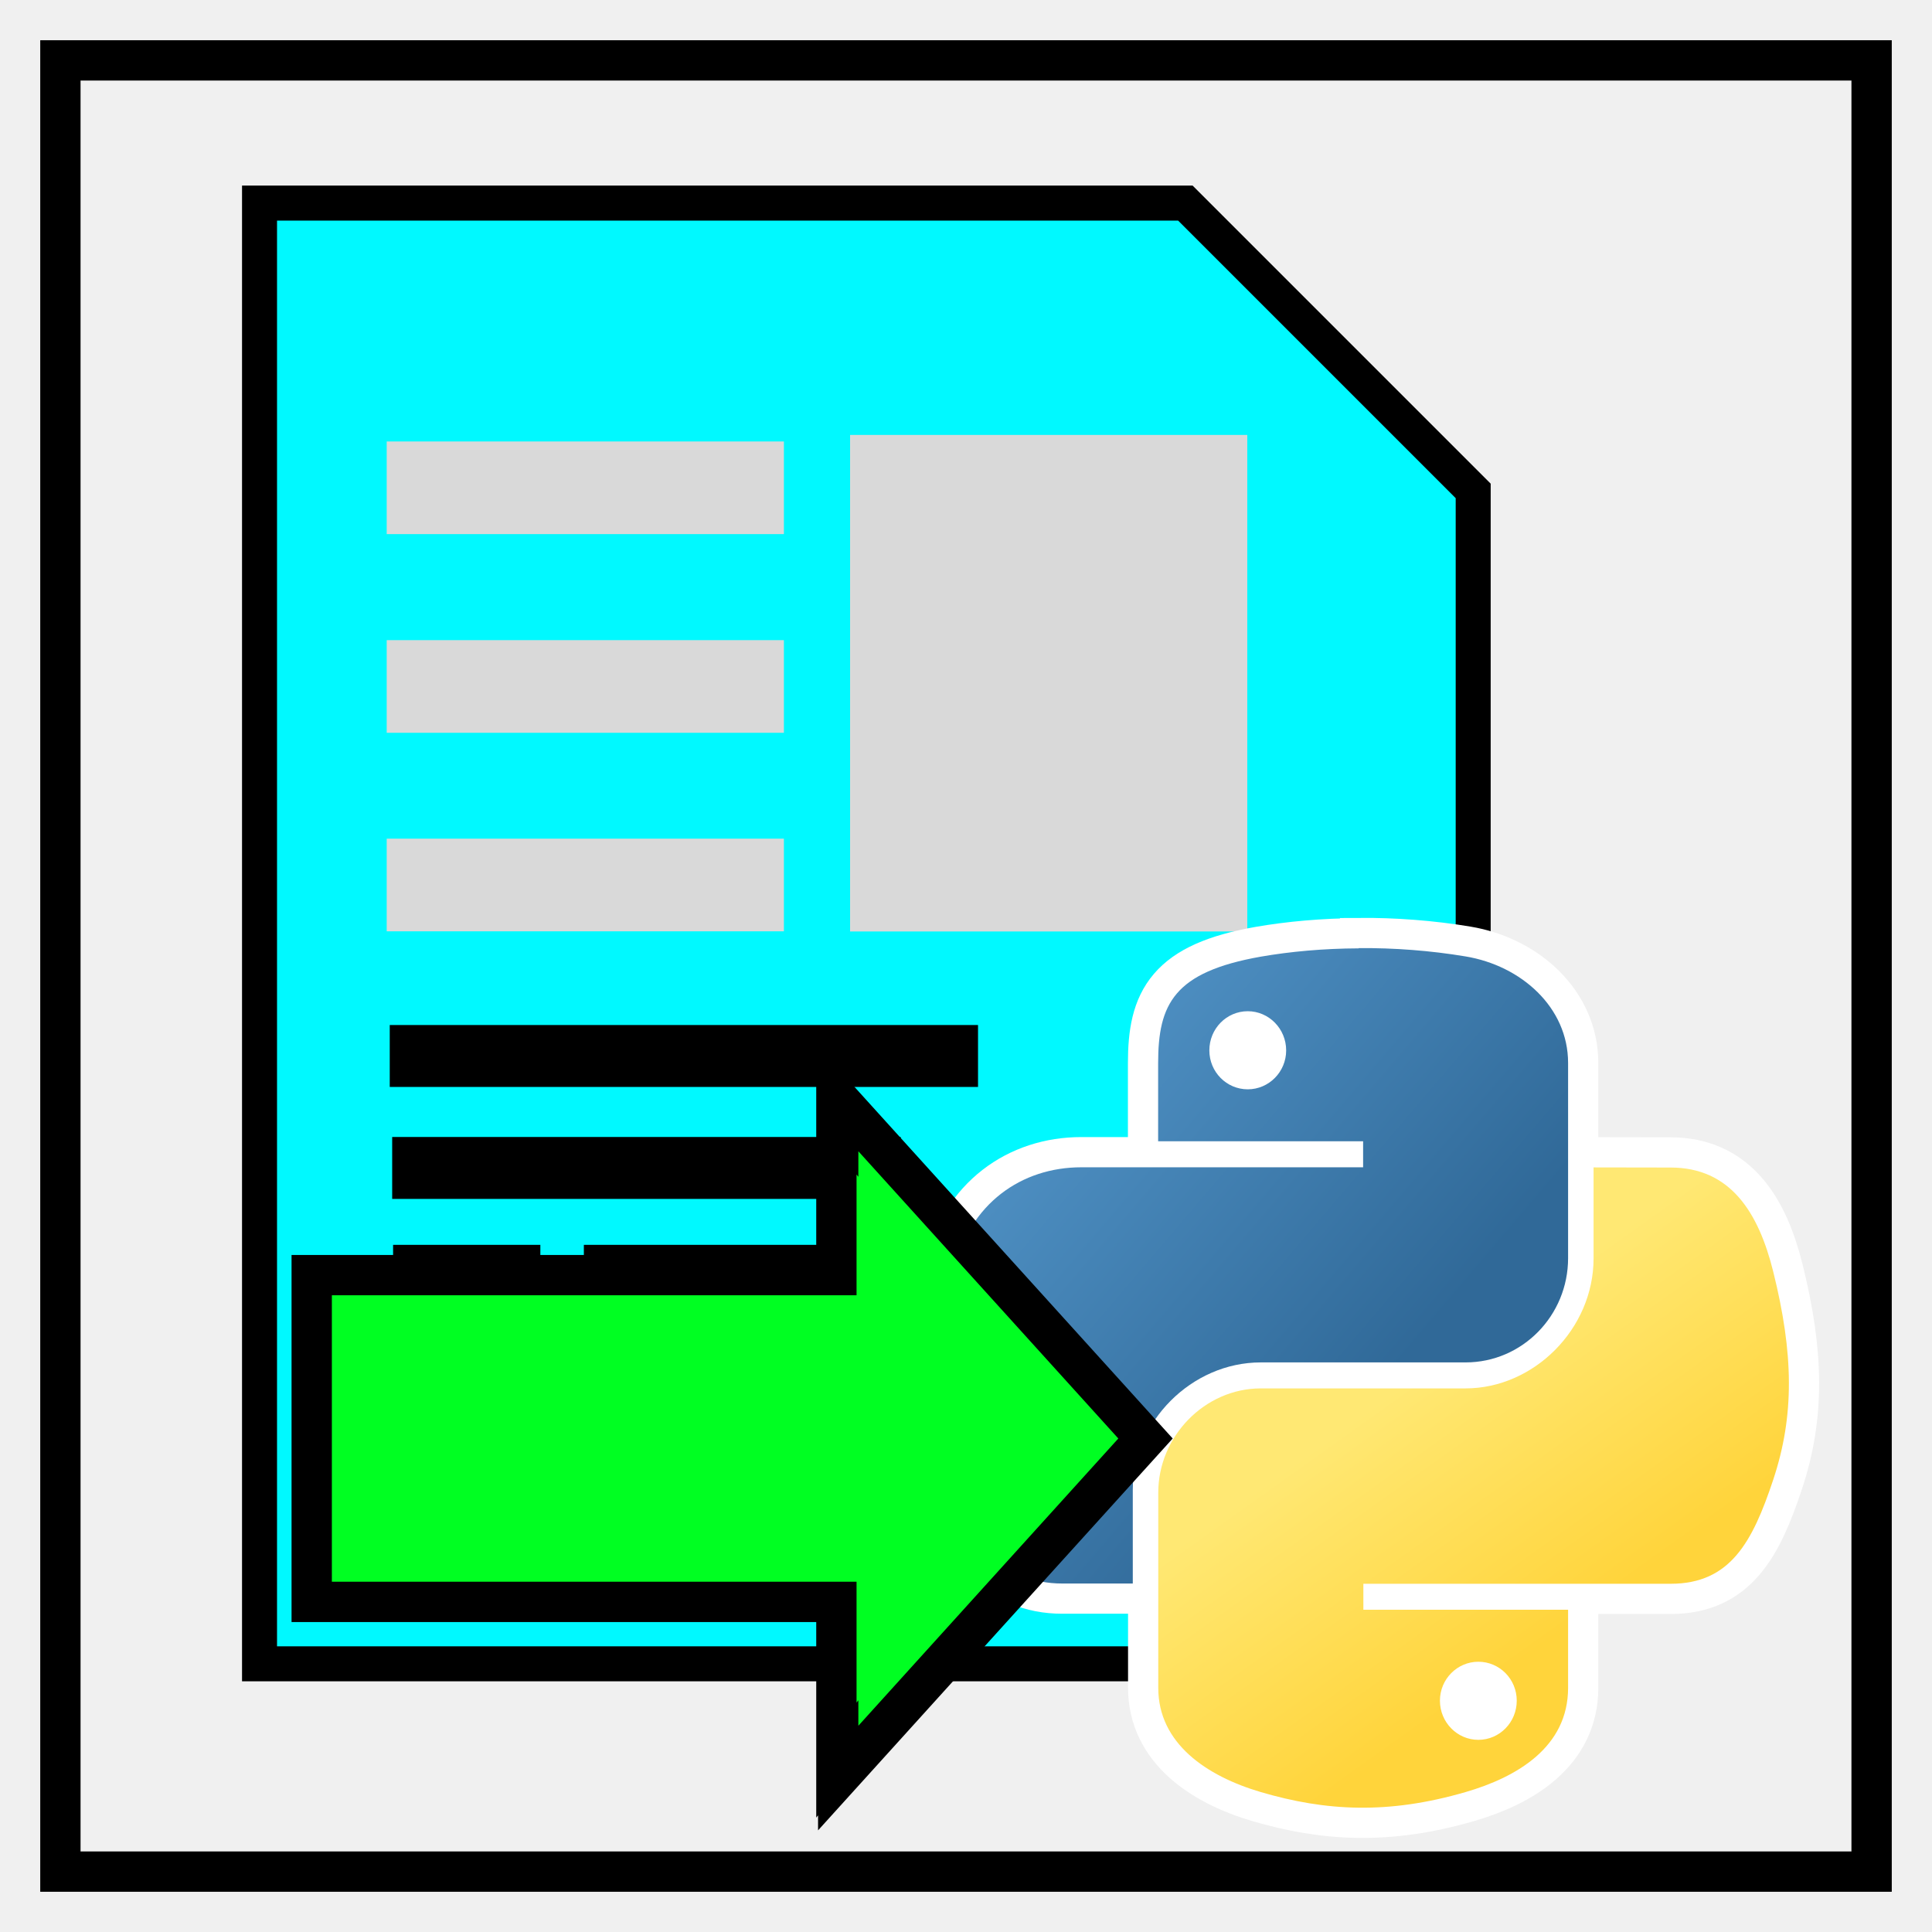
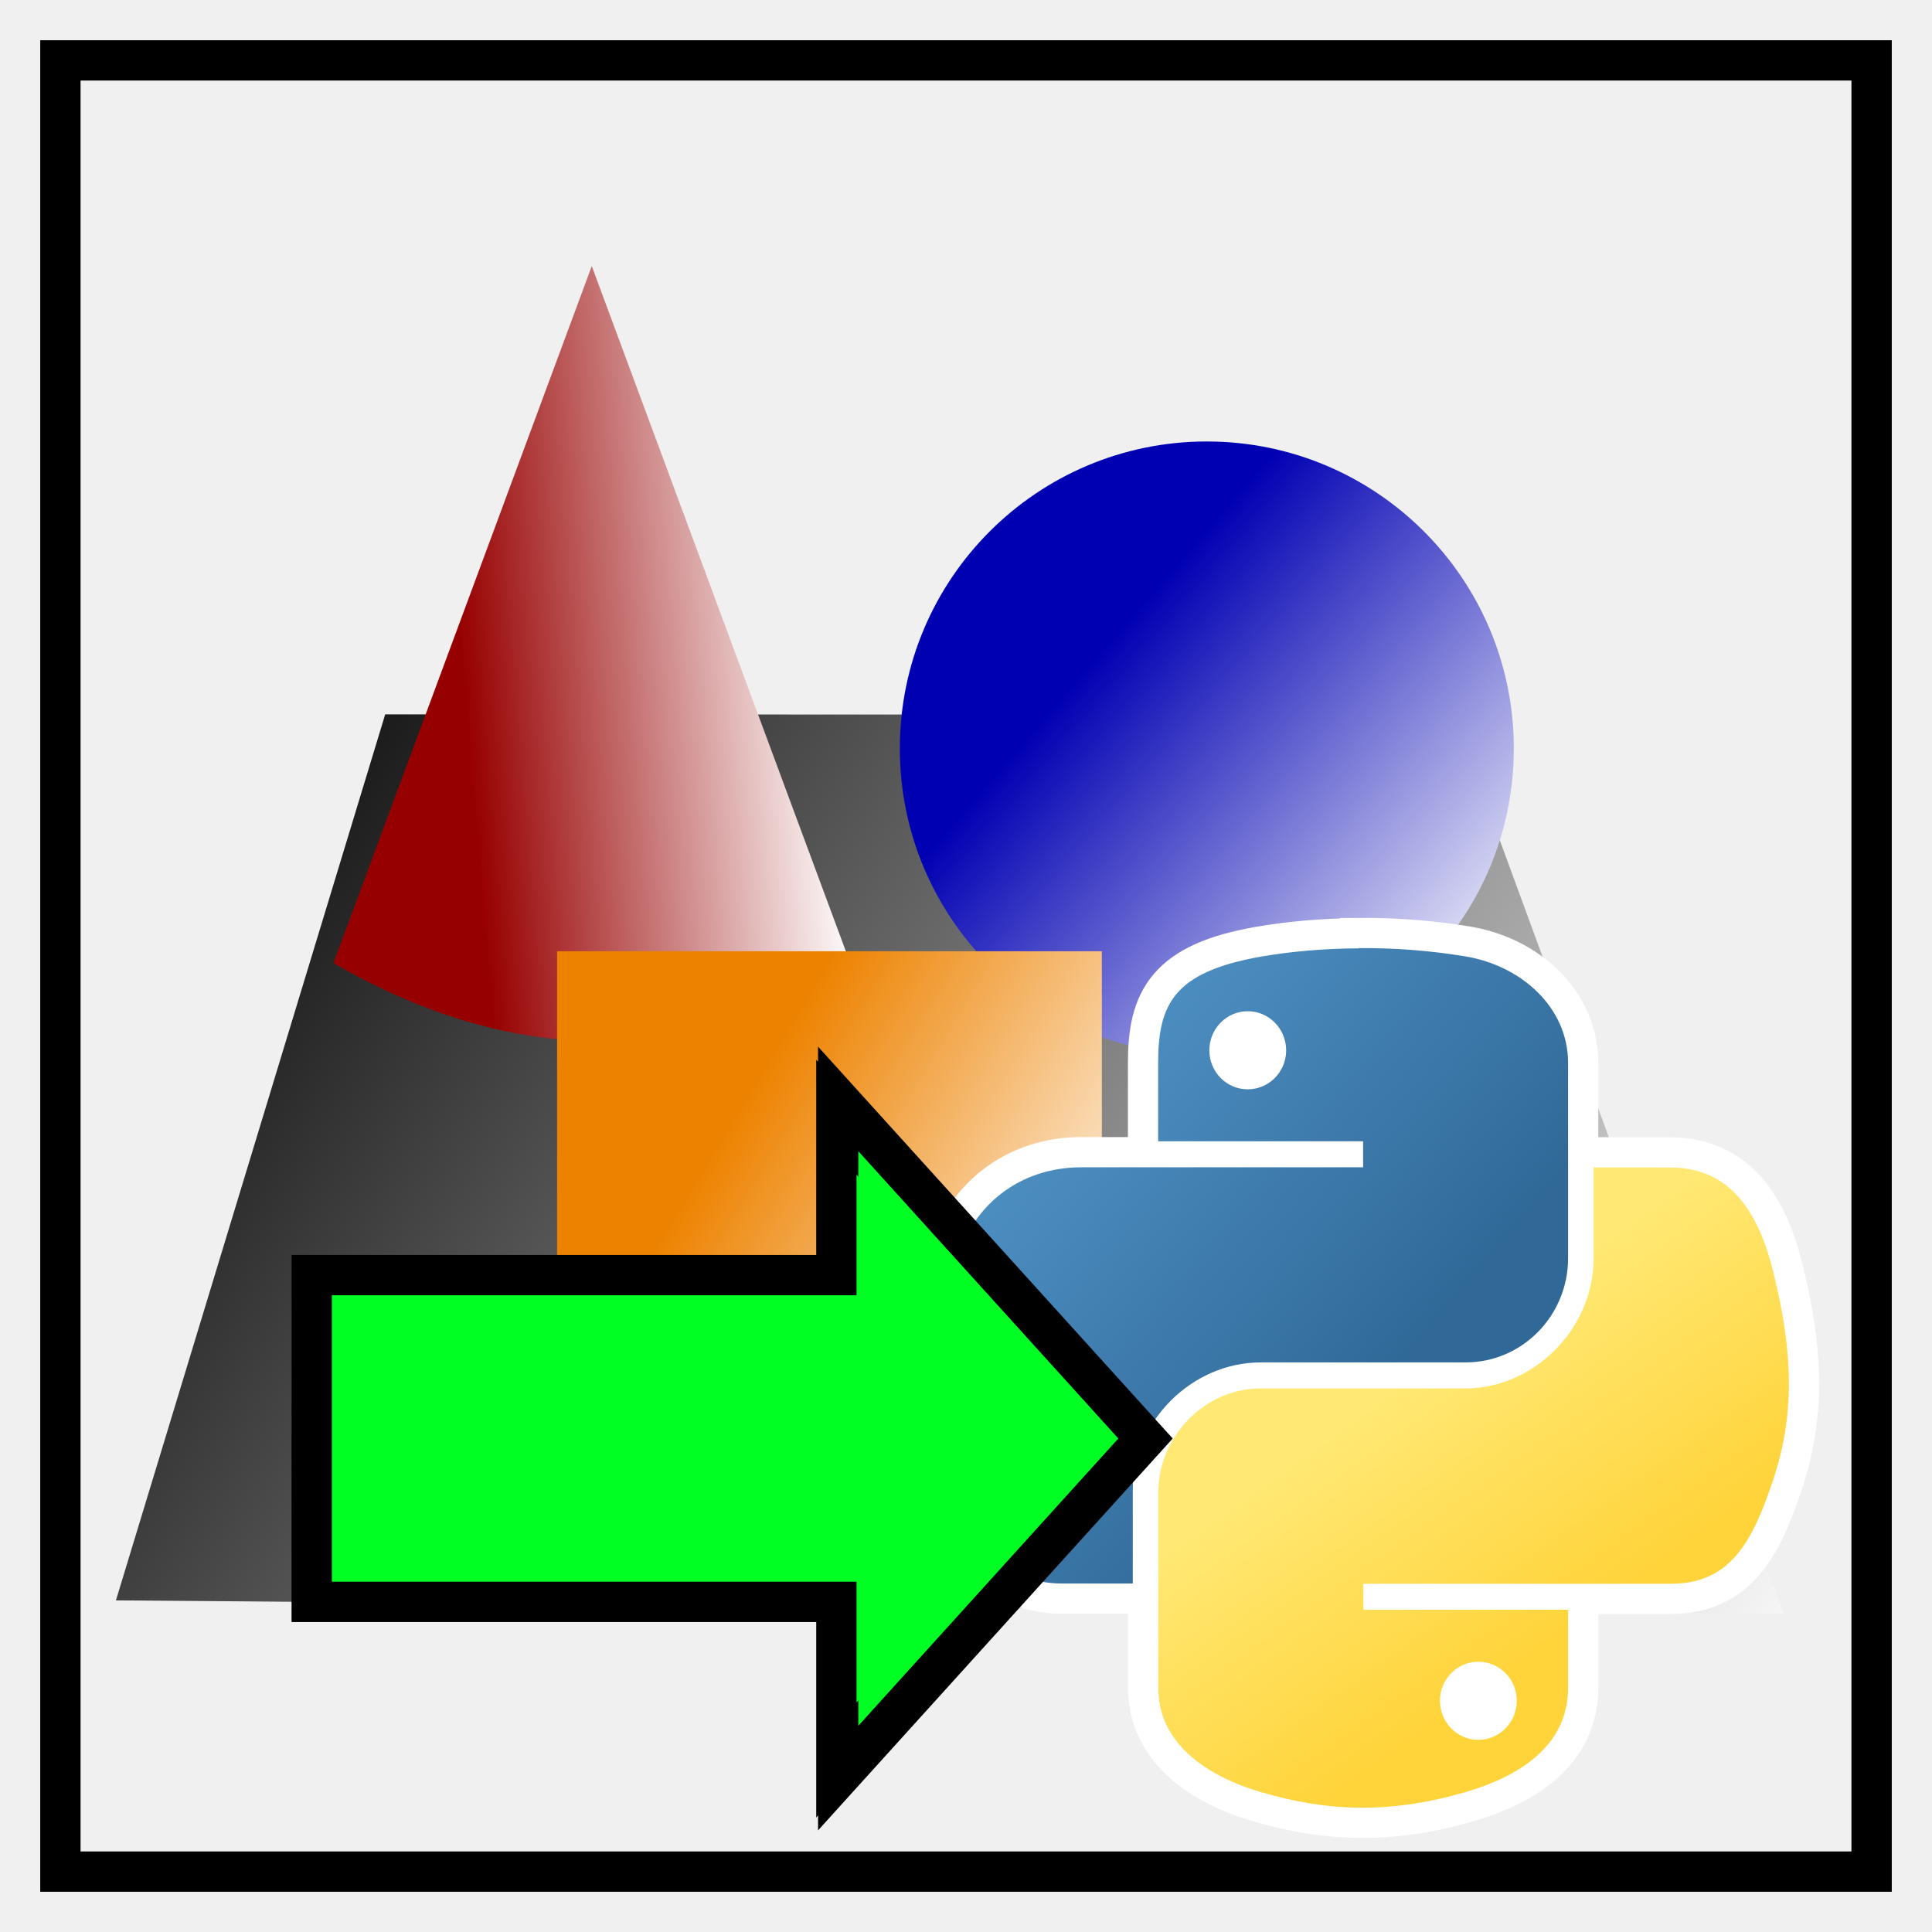
<svg xmlns="http://www.w3.org/2000/svg" xmlns:xlink="http://www.w3.org/1999/xlink" width="48" height="48" viewBox="0 0 12.7 12.7" version="1.1" id="svg4660">
  <defs id="defs4654">
    <linearGradient xlink:href="#linearGradient4671" id="linearGradient1475" gradientUnits="userSpaceOnUse" gradientTransform="matrix(0.03359404,0,0,0.03391837,19.69256,288.2519)" x1="150.961" y1="192.352" x2="112.031" y2="137.273" />
    <linearGradient id="linearGradient4671">
      <stop style="stop-color:#ffd43b;stop-opacity:1;" offset="0" id="stop4673" />
      <stop style="stop-color:#ffe873;stop-opacity:1" offset="1" id="stop4675" />
    </linearGradient>
    <linearGradient xlink:href="#linearGradient4689" id="linearGradient1478" gradientUnits="userSpaceOnUse" gradientTransform="matrix(0.03359404,0,0,0.03391837,19.69256,288.2519)" x1="26.649" y1="20.604" x2="135.665" y2="114.398" />
    <linearGradient id="linearGradient4689">
      <stop style="stop-color:#5a9fd4;stop-opacity:1;" offset="0" id="stop4691" />
      <stop style="stop-color:#306998;stop-opacity:1;" offset="1" id="stop4693" />
    </linearGradient>
+     <linearGradient xlink:href="#linearGradient4104" id="linearGradient4108" x1="1.605" y1="287.917" x2="12.14" y2="295.122" gradientUnits="userSpaceOnUse" />
+     <linearGradient id="linearGradient4104">
+       <stop style="stop-color:#000000;stop-opacity:1;" offset="0" id="stop4100" />
+       <stop style="stop-color:#ffffff;stop-opacity:1" offset="1" id="stop4102" />
+     </linearGradient>
+     <linearGradient xlink:href="#linearGradient1900" id="linearGradient1902" x1="3.409" y1="287.606" x2="5.557" y2="287.428" gradientUnits="userSpaceOnUse" gradientTransform="matrix(1.124861,0,0,1.100888,-0.8677494,-28.82073)" />
+     <linearGradient id="linearGradient1900">
+       <stop style="stop-color:#970000;stop-opacity:1" offset="0" id="stop1896" />
+       <stop style="stop-color:#ffffff;stop-opacity:1" offset="1" id="stop1898" />
+     </linearGradient>
+     <linearGradient xlink:href="#linearGradient1970" id="linearGradient1972" x1="7.083" y1="287.931" x2="9.776" y2="290.253" gradientUnits="userSpaceOnUse" gradientTransform="translate(0.01194739,0.8072478)" />
+     <linearGradient id="linearGradient1970">
+       <stop style="stop-color:#0000b3;stop-opacity:1" offset="0" id="stop1966" />
+       <stop style="stop-color:#ffffff;stop-opacity:1" offset="1" id="stop1968" />
+     </linearGradient>
+     <linearGradient xlink:href="#linearGradient1996" id="linearGradient1998" x1="3.033" y1="292.702" x2="5.611" y2="294.261" gradientUnits="userSpaceOnUse" gradientTransform="translate(1.443802,-0.4942795)" />
+     <linearGradient id="linearGradient1996">
+       <stop style="stop-color:#ed8200;stop-opacity:1" offset="0" id="stop1992" />
+       <stop style="stop-color:#ffffff;stop-opacity:1" offset="1" id="stop1994" />
+     </linearGradient>
  </defs>
  <g id="layer1" transform="translate(0,-284.3)">
-     <path style="fill:#00f9ff;fill-opacity:1;stroke:#000000;stroke-width:0.23;stroke-linecap:butt;stroke-linejoin:miter;stroke-miterlimit:4;stroke-dasharray:none;stroke-opacity:1" d="m 1.706,295.237 v -9.602 h 6.086 l 1.892,1.892 v 7.71 z" id="path10" />
-     <rect style="fill:#d9d9d9;fill-opacity:1;stroke:none;stroke-width:0.124;stroke-miterlimit:4;stroke-dasharray:none;stroke-opacity:1" id="rect4533" width="2.611" height="0.609" x="2.542" y="287.202" />
-     <rect style="fill:#d9d9d9;fill-opacity:1;stroke:none;stroke-width:0.12;stroke-miterlimit:4;stroke-dasharray:none;stroke-opacity:1" id="rect4535" width="2.611" height="0.609" x="2.542" y="288.508" />
-     <rect style="fill:#d9d9d9;fill-opacity:1;stroke:none;stroke-width:0.12;stroke-miterlimit:4;stroke-dasharray:none;stroke-opacity:1" id="rect4535-3" width="2.611" height="0.609" x="2.542" y="289.813" />
-     <rect style="fill:#d9d9d9;fill-opacity:1;stroke:none;stroke-width:0.111;stroke-miterlimit:4;stroke-dasharray:none;stroke-opacity:1" id="rect4552" width="2.611" height="3.264" x="5.588" y="287.159" />
-     <rect style="fill:#000000;fill-opacity:1;stroke:none;stroke-width:0.115;stroke-miterlimit:4;stroke-dasharray:none;stroke-opacity:1" id="rect4556" width="3.867" height="0.407" x="2.562" y="291.038" />
-     <rect style="fill:#000000;fill-opacity:1;stroke:none;stroke-width:0.107;stroke-miterlimit:4;stroke-dasharray:none;stroke-opacity:1" id="rect4556-6" width="3.343" height="0.407" x="2.578" y="291.774" />
-     <rect style="fill:#000000;fill-opacity:1;stroke:none;stroke-width:0.058;stroke-miterlimit:4;stroke-dasharray:none;stroke-opacity:1" id="rect4556-6-7" width="0.968" height="0.407" x="2.584" y="292.483" />
-     <rect style="fill:#000000;fill-opacity:1;stroke:none;stroke-width:0.091;stroke-miterlimit:4;stroke-dasharray:none;stroke-opacity:1" id="rect4556-6-5" width="2.438" height="0.407" x="3.838" y="292.483" />
+     <g id="g4985" transform="translate(5.2156667e-5,3.5833333e-5)">
+       <path id="rect3736" style="fill:url(#linearGradient4108);fill-opacity:1;stroke:none;stroke-width:0.265;stroke-linecap:round" d="m 2.532,288.996 7.024,0.002 2.17,5.91 -10.964,-0.088 z" />
+       <path id="path1140" style="fill:url(#linearGradient1902);fill-opacity:1;stroke:none;stroke-width:0.238;stroke-linecap:round;stroke-opacity:1" d="m 3.89,286.049 1.699,4.582 c -1.106,0.7 -2.24,0.666 -3.397,0 z" />
+       <circle style="fill:url(#linearGradient1972);fill-opacity:1;stroke:none;stroke-width:0.265;stroke-linecap:round" id="path1014" cx="7.933" cy="289.22" r="2.018" />
+       <rect style="fill:url(#linearGradient1998);fill-opacity:1;stroke:none;stroke-width:0.265;stroke-linecap:round" id="rect946" width="3.581" height="3.581" x="3.662" y="290.553" rx="0" ry="0" />
+     </g>
    <g id="g49-6" transform="matrix(0.8416111,0,0,0.8416111,-11.15577,47.34963)" style="fill:#ffffff;fill-opacity:1;stroke:#ffffff;stroke-opacity:1;stroke-width:0.472;stroke-miterlimit:4;stroke-dasharray:none">
      <path id="path1948-2" d="m 23.867,288.951 c -0.274,10e-4 -0.535,0.025 -0.765,0.065 -0.678,0.12 -0.801,0.37 -0.801,0.832 v 0.61 h 1.601 v 0.203 H 22.302 21.701 c -0.465,0 -0.873,0.28 -1,0.812 -0.147,0.61 -0.154,0.99 0,1.627 0.114,0.474 0.386,0.812 0.851,0.812 h 0.551 v -0.732 c 0,-0.529 0.457,-0.995 1,-0.995 h 1.599 c 0.445,0 0.801,-0.367 0.801,-0.814 v -1.525 c 0,-0.434 -0.366,-0.76 -0.801,-0.832 -0.275,-0.046 -0.56,-0.067 -0.834,-0.065 z" style="fill:#ffffff;fill-opacity:1;stroke-width:0.472;stroke:#ffffff;stroke-opacity:1;stroke-miterlimit:4;stroke-dasharray:none" />
      <path id="path1950-9" d="m 25.702,290.662 v 0.711 c 0,0.551 -0.467,1.015 -1,1.015 h -1.599 c -0.438,0 -0.801,0.375 -0.801,0.814 v 1.525 c 0,0.434 0.377,0.689 0.801,0.814 0.507,0.149 0.993,0.176 1.599,0 0.403,-0.117 0.801,-0.352 0.801,-0.814 v -0.61 h -1.599 v -0.203 h 1.599 0.801 c 0.465,0 0.639,-0.325 0.801,-0.812 0.167,-0.502 0.16,-0.984 0,-1.627 -0.115,-0.463 -0.335,-0.812 -0.801,-0.812 z" style="fill:#ffffff;fill-opacity:1;stroke-width:0.472;stroke:#ffffff;stroke-opacity:1;stroke-miterlimit:4;stroke-dasharray:none" />
    </g>
    <g id="g49" transform="matrix(0.8416111,0,0,0.8416111,-11.15577,47.34963)">
      <path id="path1948" d="m 23.867,288.951 c -0.274,10e-4 -0.535,0.025 -0.765,0.065 -0.678,0.12 -0.801,0.37 -0.801,0.832 v 0.61 h 1.601 v 0.203 H 22.302 21.701 c -0.465,0 -0.873,0.28 -1,0.812 -0.147,0.61 -0.154,0.99 0,1.627 0.114,0.474 0.386,0.812 0.851,0.812 h 0.551 v -0.732 c 0,-0.529 0.457,-0.995 1,-0.995 h 1.599 c 0.445,0 0.801,-0.367 0.801,-0.814 v -1.525 c 0,-0.434 -0.366,-0.76 -0.801,-0.832 -0.275,-0.046 -0.56,-0.067 -0.834,-0.065 z m -0.866,0.491 c 0.165,0 0.3,0.137 0.3,0.306 -1e-6,0.168 -0.135,0.304 -0.3,0.304 -0.166,0 -0.3,-0.136 -0.3,-0.304 0,-0.169 0.134,-0.306 0.3,-0.306 z" style="fill:url(#linearGradient1478);fill-opacity:1;stroke-width:0.06" />
      <path id="path1950" d="m 25.702,290.662 v 0.711 c 0,0.551 -0.467,1.015 -1,1.015 h -1.599 c -0.438,0 -0.801,0.375 -0.801,0.814 v 1.525 c 0,0.434 0.377,0.689 0.801,0.814 0.507,0.149 0.993,0.176 1.599,0 0.403,-0.117 0.801,-0.352 0.801,-0.814 v -0.61 h -1.599 v -0.203 h 1.599 0.801 c 0.465,0 0.639,-0.325 0.801,-0.812 0.167,-0.502 0.16,-0.984 0,-1.627 -0.115,-0.463 -0.335,-0.812 -0.801,-0.812 z m -0.9,3.861 c 0.166,0 0.3,0.136 0.3,0.304 0,0.169 -0.134,0.306 -0.3,0.306 -0.165,0 -0.3,-0.137 -0.3,-0.306 0,-0.168 0.135,-0.304 0.3,-0.304 z" style="fill:url(#linearGradient1475);fill-opacity:1;stroke-width:0.06" />
    </g>
    <path style="fill:#00ff22;fill-opacity:1;stroke:#000000;stroke-width:0.265px;stroke-linecap:butt;stroke-linejoin:miter;stroke-opacity:1" d="m 2.049,294.83 h 3.449 v 1.04 l 0.012,-0.015 v 0.133 l 2.02,-2.232 -2.02,-2.232 v 0.134 l -0.012,-0.015 v 1.039 h -3.449 v 0.048 2.055 z" id="path854" />
    <rect style="fill:none;fill-opacity:1;stroke:#000000;stroke-width:0.265;stroke-miterlimit:4;stroke-dasharray:none;stroke-opacity:1" id="rect4662" width="11.906" height="11.906" x="0.397" y="284.697" />
  </g>
</svg>
